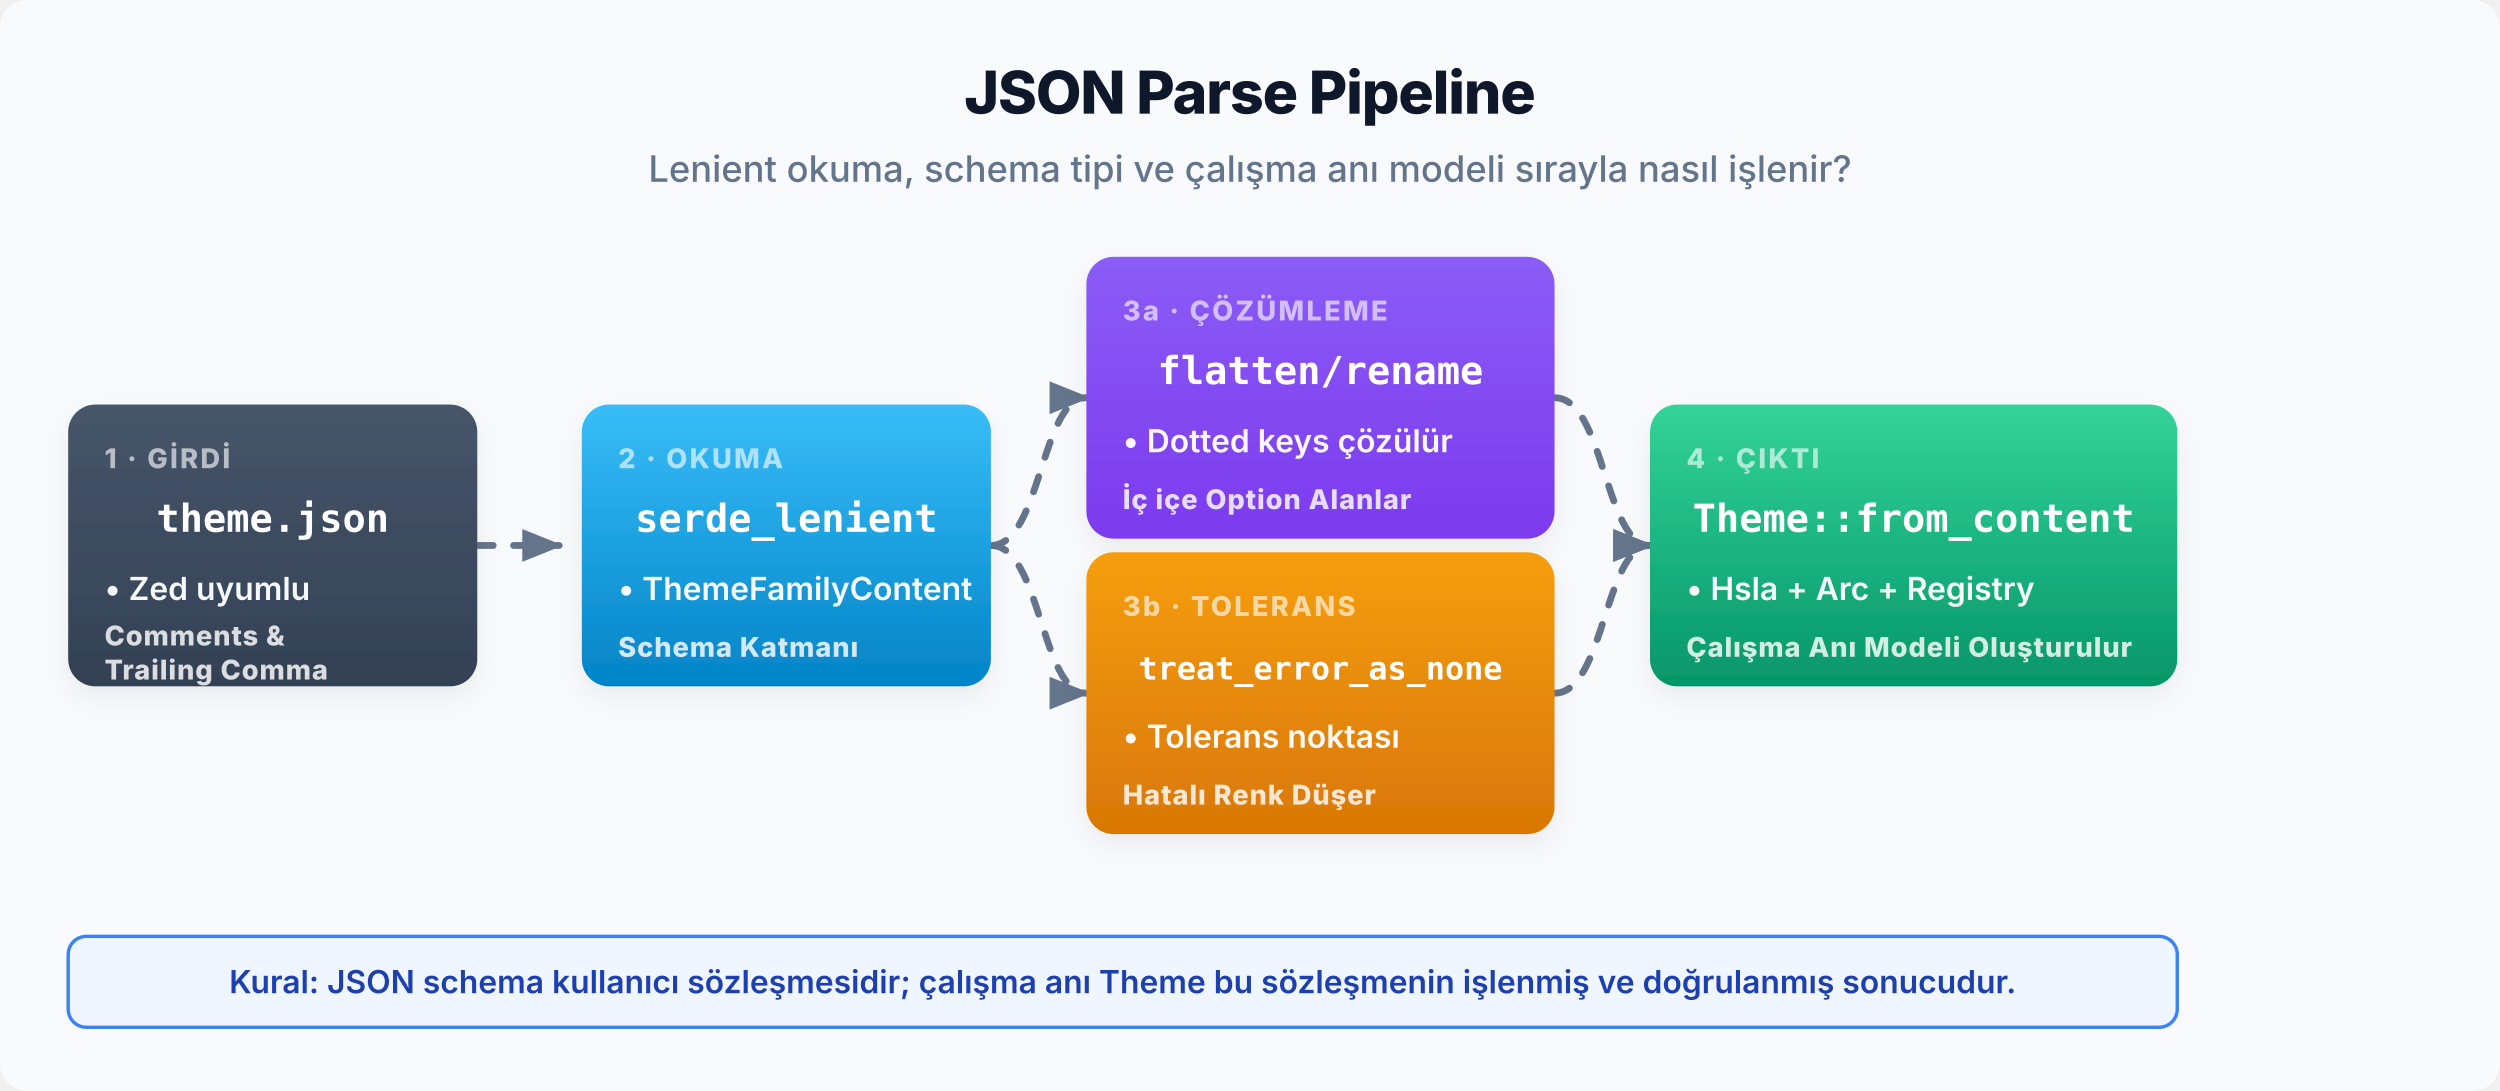
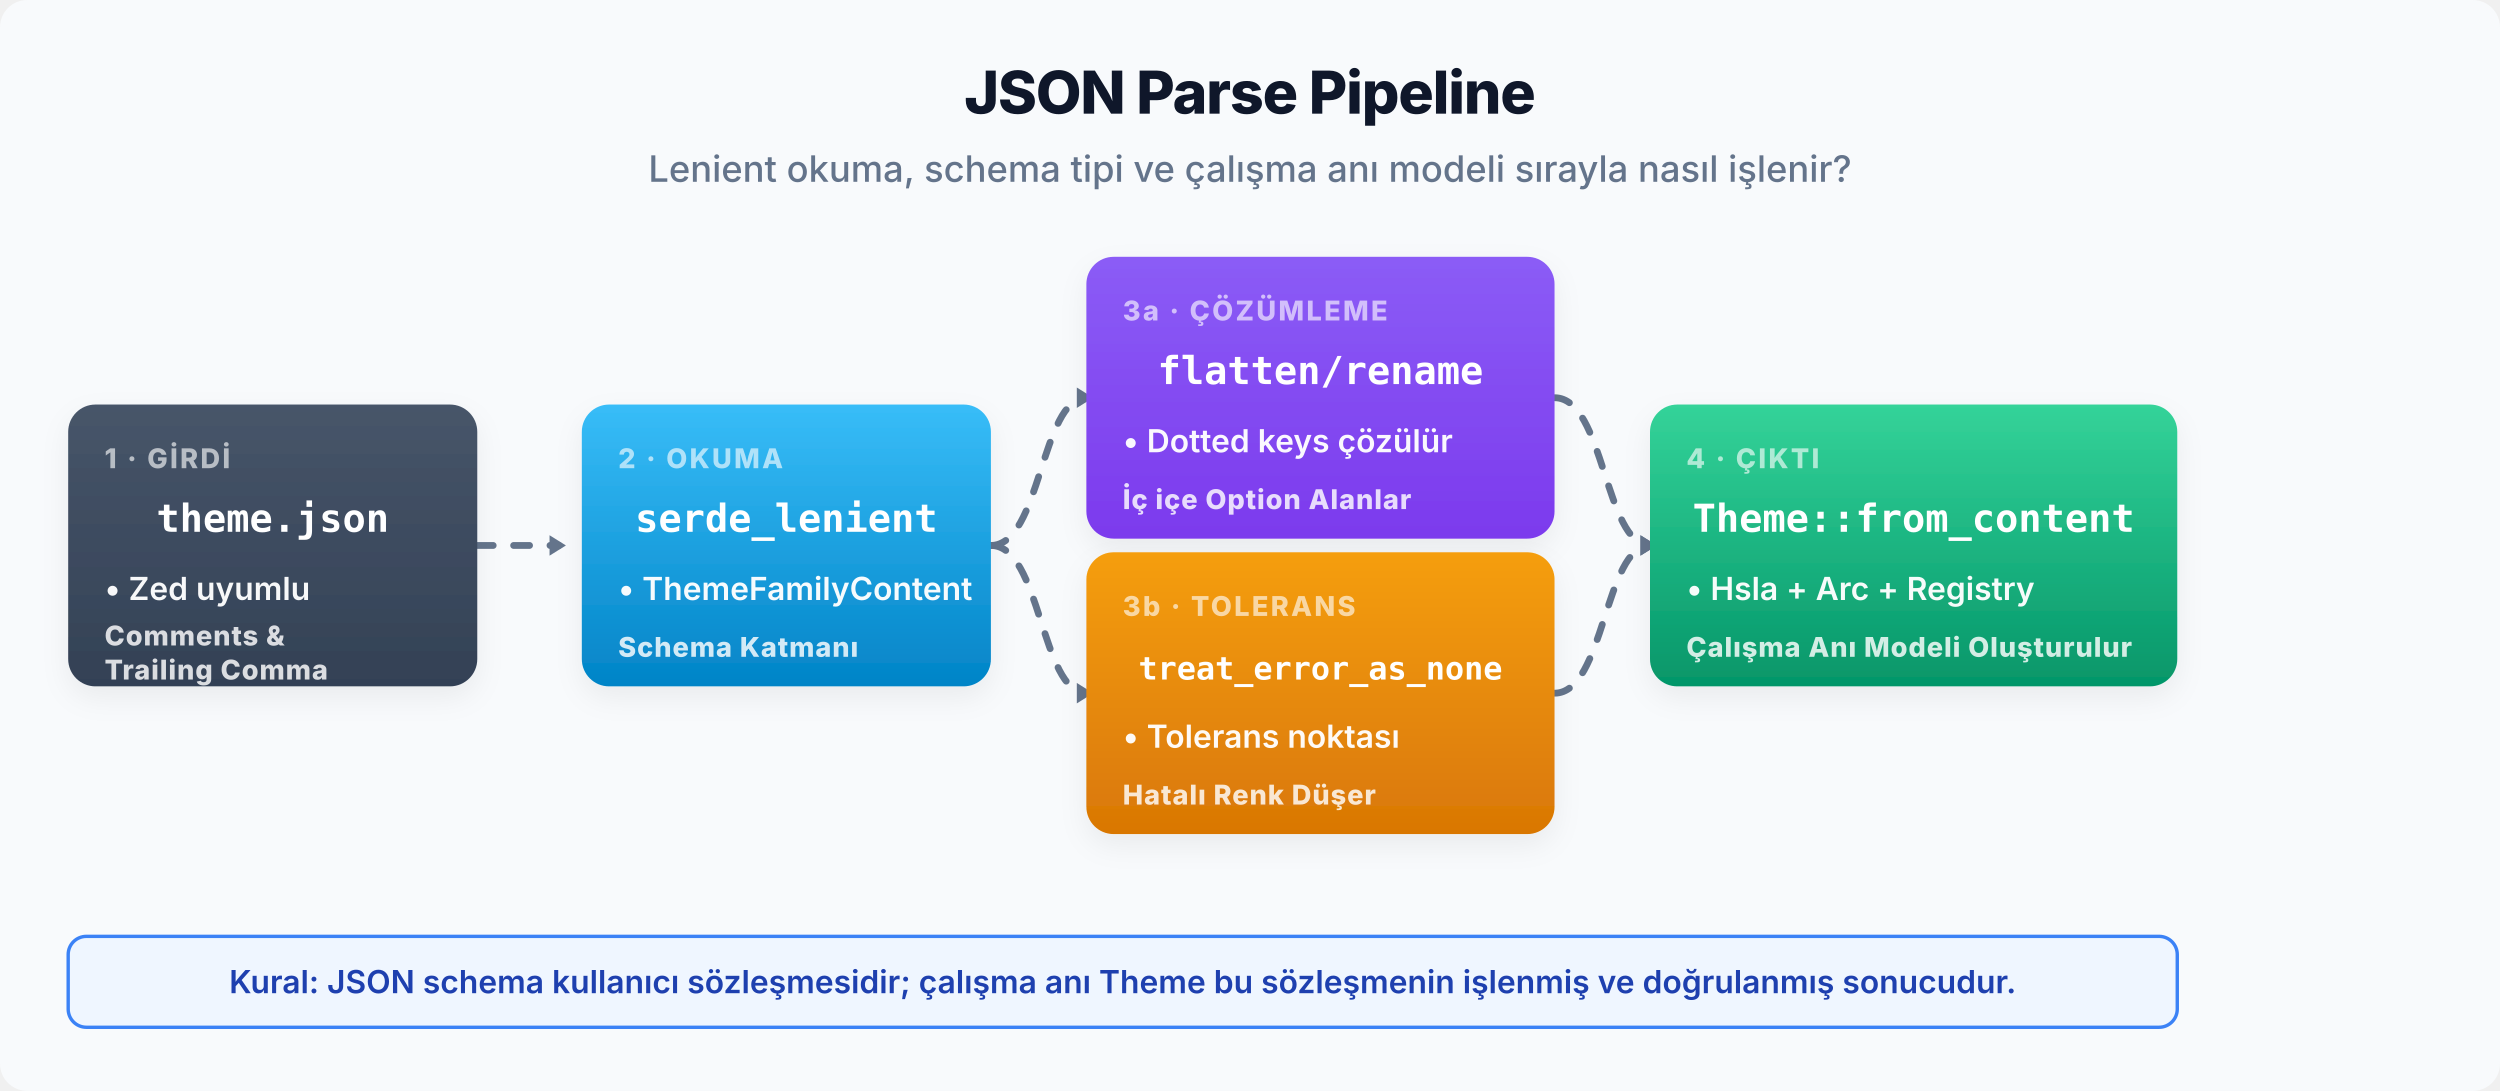
<svg xmlns="http://www.w3.org/2000/svg" viewBox="0 0 1100 480">
  <defs>
    <filter id="shadow" x="-20%" y="-20%" width="140%" height="140%">
      <feDropShadow dx="0" dy="5" stdDeviation="6" flood-color="#0f172a" flood-opacity="0.06" />
    </filter>
-     <marker id="arrow" viewBox="0 0 10 10" refX="9" refY="5" markerWidth="6" markerHeight="6" orient="auto">
-       <path d="M 0 1 L 10 5 L 0 9 Z" fill="#64748b" />
+     <marker id="arrow" viewBox="0 0 1 1" refX="0.4" refY="0" markerWidth="1" markerHeight="1" orient="auto-start-reverse" overflow="visible" preserveAspectRatio="xMidYMid">
+       <path d="M 1.4 0 L -1 1.5 L -1 -1.5 Z" fill="#64748b" />
    </marker>
    <linearGradient id="g-slate" x1="0" y1="0" x2="0" y2="1">
      <stop offset="0" stop-color="#475569" />
      <stop offset="1" stop-color="#334155" />
    </linearGradient>
    <linearGradient id="g-sky" x1="0" y1="0" x2="0" y2="1">
      <stop offset="0" stop-color="#38bdf8" />
      <stop offset="1" stop-color="#0284c7" />
    </linearGradient>
    <linearGradient id="g-violet" x1="0" y1="0" x2="0" y2="1">
      <stop offset="0" stop-color="#8b5cf6" />
      <stop offset="1" stop-color="#7c3aed" />
    </linearGradient>
    <linearGradient id="g-amber" x1="0" y1="0" x2="0" y2="1">
      <stop offset="0" stop-color="#f59e0b" />
      <stop offset="1" stop-color="#d97706" />
    </linearGradient>
    <linearGradient id="g-green" x1="0" y1="0" x2="0" y2="1">
      <stop offset="0" stop-color="#34d399" />
      <stop offset="1" stop-color="#059669" />
    </linearGradient>
    <style>
      .title { font: 800 26px system-ui, -apple-system, sans-serif; fill: #0f172a; letter-spacing: -0.5px; }
      .subtitle { font: 500 16px system-ui, -apple-system, sans-serif; fill: #64748b; }
      .api { font: 800 17px ui-monospace, SFMono-Regular, monospace; fill: #ffffff; }
      .api-sm { font: 800 14px ui-monospace, SFMono-Regular, monospace; fill: #ffffff; }
      .when { font: 800 12px system-ui, -apple-system, sans-serif; fill: rgba(255, 255, 255, 0.82); letter-spacing: 0.4px; }
      .body { font: 600 14px system-ui, -apple-system, sans-serif; fill: #ffffff; opacity: 0.96; }
      .stepno { font: 800 12px system-ui, -apple-system, sans-serif; fill: rgba(255, 255, 255, 0.62); letter-spacing: 1px; }
      .arrow-line { stroke: #64748b; stroke-width: 3; fill: none; marker-end: url(#arrow); stroke-linecap: round; stroke-linejoin: round; }
      .card { filter: url(#shadow); }

      .flow { stroke-dasharray: 7 9; animation: flow 9s linear infinite; }
      @keyframes flow { 0% { stroke-dashoffset: 0; } 100% { stroke-dashoffset: -160; } }

      .pulse { animation: pulse 10s ease-in-out infinite; }
      .pulse-1 { animation-delay: 0s; }
      .pulse-2 { animation-delay: 1.6s; }
      .pulse-3 { animation-delay: 3.2s; }
      .pulse-4 { animation-delay: 4.8s; }
      @keyframes pulse {
        0%   { opacity: 1; }
        8%   { opacity: 1; }
        50%  { opacity: 0.78; }
        92%  { opacity: 1; }
        100% { opacity: 1; }
      }

      @media (prefers-reduced-motion: reduce) {
        .flow { animation: none; }
        .pulse { animation: none; }
      }
    </style>
  </defs>
  <rect width="100%" height="100%" rx="12" fill="#f8fafc" />
  <text x="550" y="50" text-anchor="middle" class="title">JSON Parse Pipeline</text>
  <text x="550" y="80" text-anchor="middle" class="subtitle">Lenient okuma, schema tipi ve çalışma anı modeli sırayla nasıl işlenir?</text>
  <path d="M 210 240 H 246" class="arrow-line flow" />
  <path d="M 436 240 C 458 240 458 175 478 175" class="arrow-line flow" />
  <path d="M 436 240 C 458 240 458 305 478 305" class="arrow-line flow" />
  <path d="M 684 175 C 706 175 706 240 726 240" class="arrow-line flow" />
  <path d="M 684 305 C 706 305 706 240 726 240" class="arrow-line flow" />
  <g transform="translate(30, 178)" class="pulse pulse-1">
    <rect width="180" height="124" rx="12" fill="url(#g-slate)" class="card" />
    <text x="16" y="28" class="stepno">1 · GİRDİ</text>
    <text x="90" y="56" text-anchor="middle" class="api">theme.json</text>
    <text x="16" y="86" class="body">• Zed uyumlu</text>
    <text x="16" y="106" class="when">Comments &amp;</text>
    <text x="16" y="121" class="when">Trailing Comma</text>
  </g>
  <g transform="translate(256, 178)" class="pulse pulse-2">
    <rect width="180" height="124" rx="12" fill="url(#g-sky)" class="card" />
    <text x="16" y="28" class="stepno">2 · OKUMA</text>
    <text x="90" y="56" text-anchor="middle" class="api">serde_lenient</text>
    <text x="16" y="86" class="body">• ThemeFamilyContent</text>
    <text x="16" y="111" class="when">Schema Katmanı</text>
  </g>
  <g transform="translate(478, 113)" class="pulse pulse-3">
    <rect width="206" height="124" rx="12" fill="url(#g-violet)" class="card" />
    <text x="16" y="28" class="stepno">3a · ÇÖZÜMLEME</text>
    <text x="103" y="56" text-anchor="middle" class="api">flatten/rename</text>
    <text x="16" y="86" class="body">• Dotted keys çözülür</text>
    <text x="16" y="111" class="when">İç içe Option Alanlar</text>
  </g>
  <g transform="translate(478, 243)" class="pulse pulse-3">
    <rect width="206" height="124" rx="12" fill="url(#g-amber)" class="card" />
    <text x="16" y="28" class="stepno">3b · TOLERANS</text>
    <text x="103" y="56" text-anchor="middle" class="api-sm">treat_error_as_none</text>
    <text x="16" y="86" class="body">• Tolerans noktası</text>
    <text x="16" y="111" class="when">Hatalı Renk Düşer</text>
  </g>
  <g transform="translate(726, 178)" class="pulse pulse-4">
    <rect width="232" height="124" rx="12" fill="url(#g-green)" class="card" />
    <text x="16" y="28" class="stepno">4 · ÇIKTI</text>
    <text x="116" y="56" text-anchor="middle" class="api">Theme::from_content</text>
    <text x="16" y="86" class="body">• Hsla + Arc + Registry</text>
    <text x="16" y="111" class="when">Çalışma Anı Modeli Oluşturulur</text>
  </g>
  <g transform="translate(30, 412)">
    <rect width="928" height="40" rx="8" fill="#eff6ff" stroke="#3b82f6" stroke-width="1.5" />
    <text x="464" y="25" text-anchor="middle" font-family="system-ui, -apple-system, sans-serif" font-weight="600" font-size="14" fill="#1e40af">Kural: JSON schema kullanıcı sözleşmesidir; çalışma anı Theme bu sözleşmenin işlenmiş ve doğrulanmış sonucudur.</text>
  </g>
</svg>
